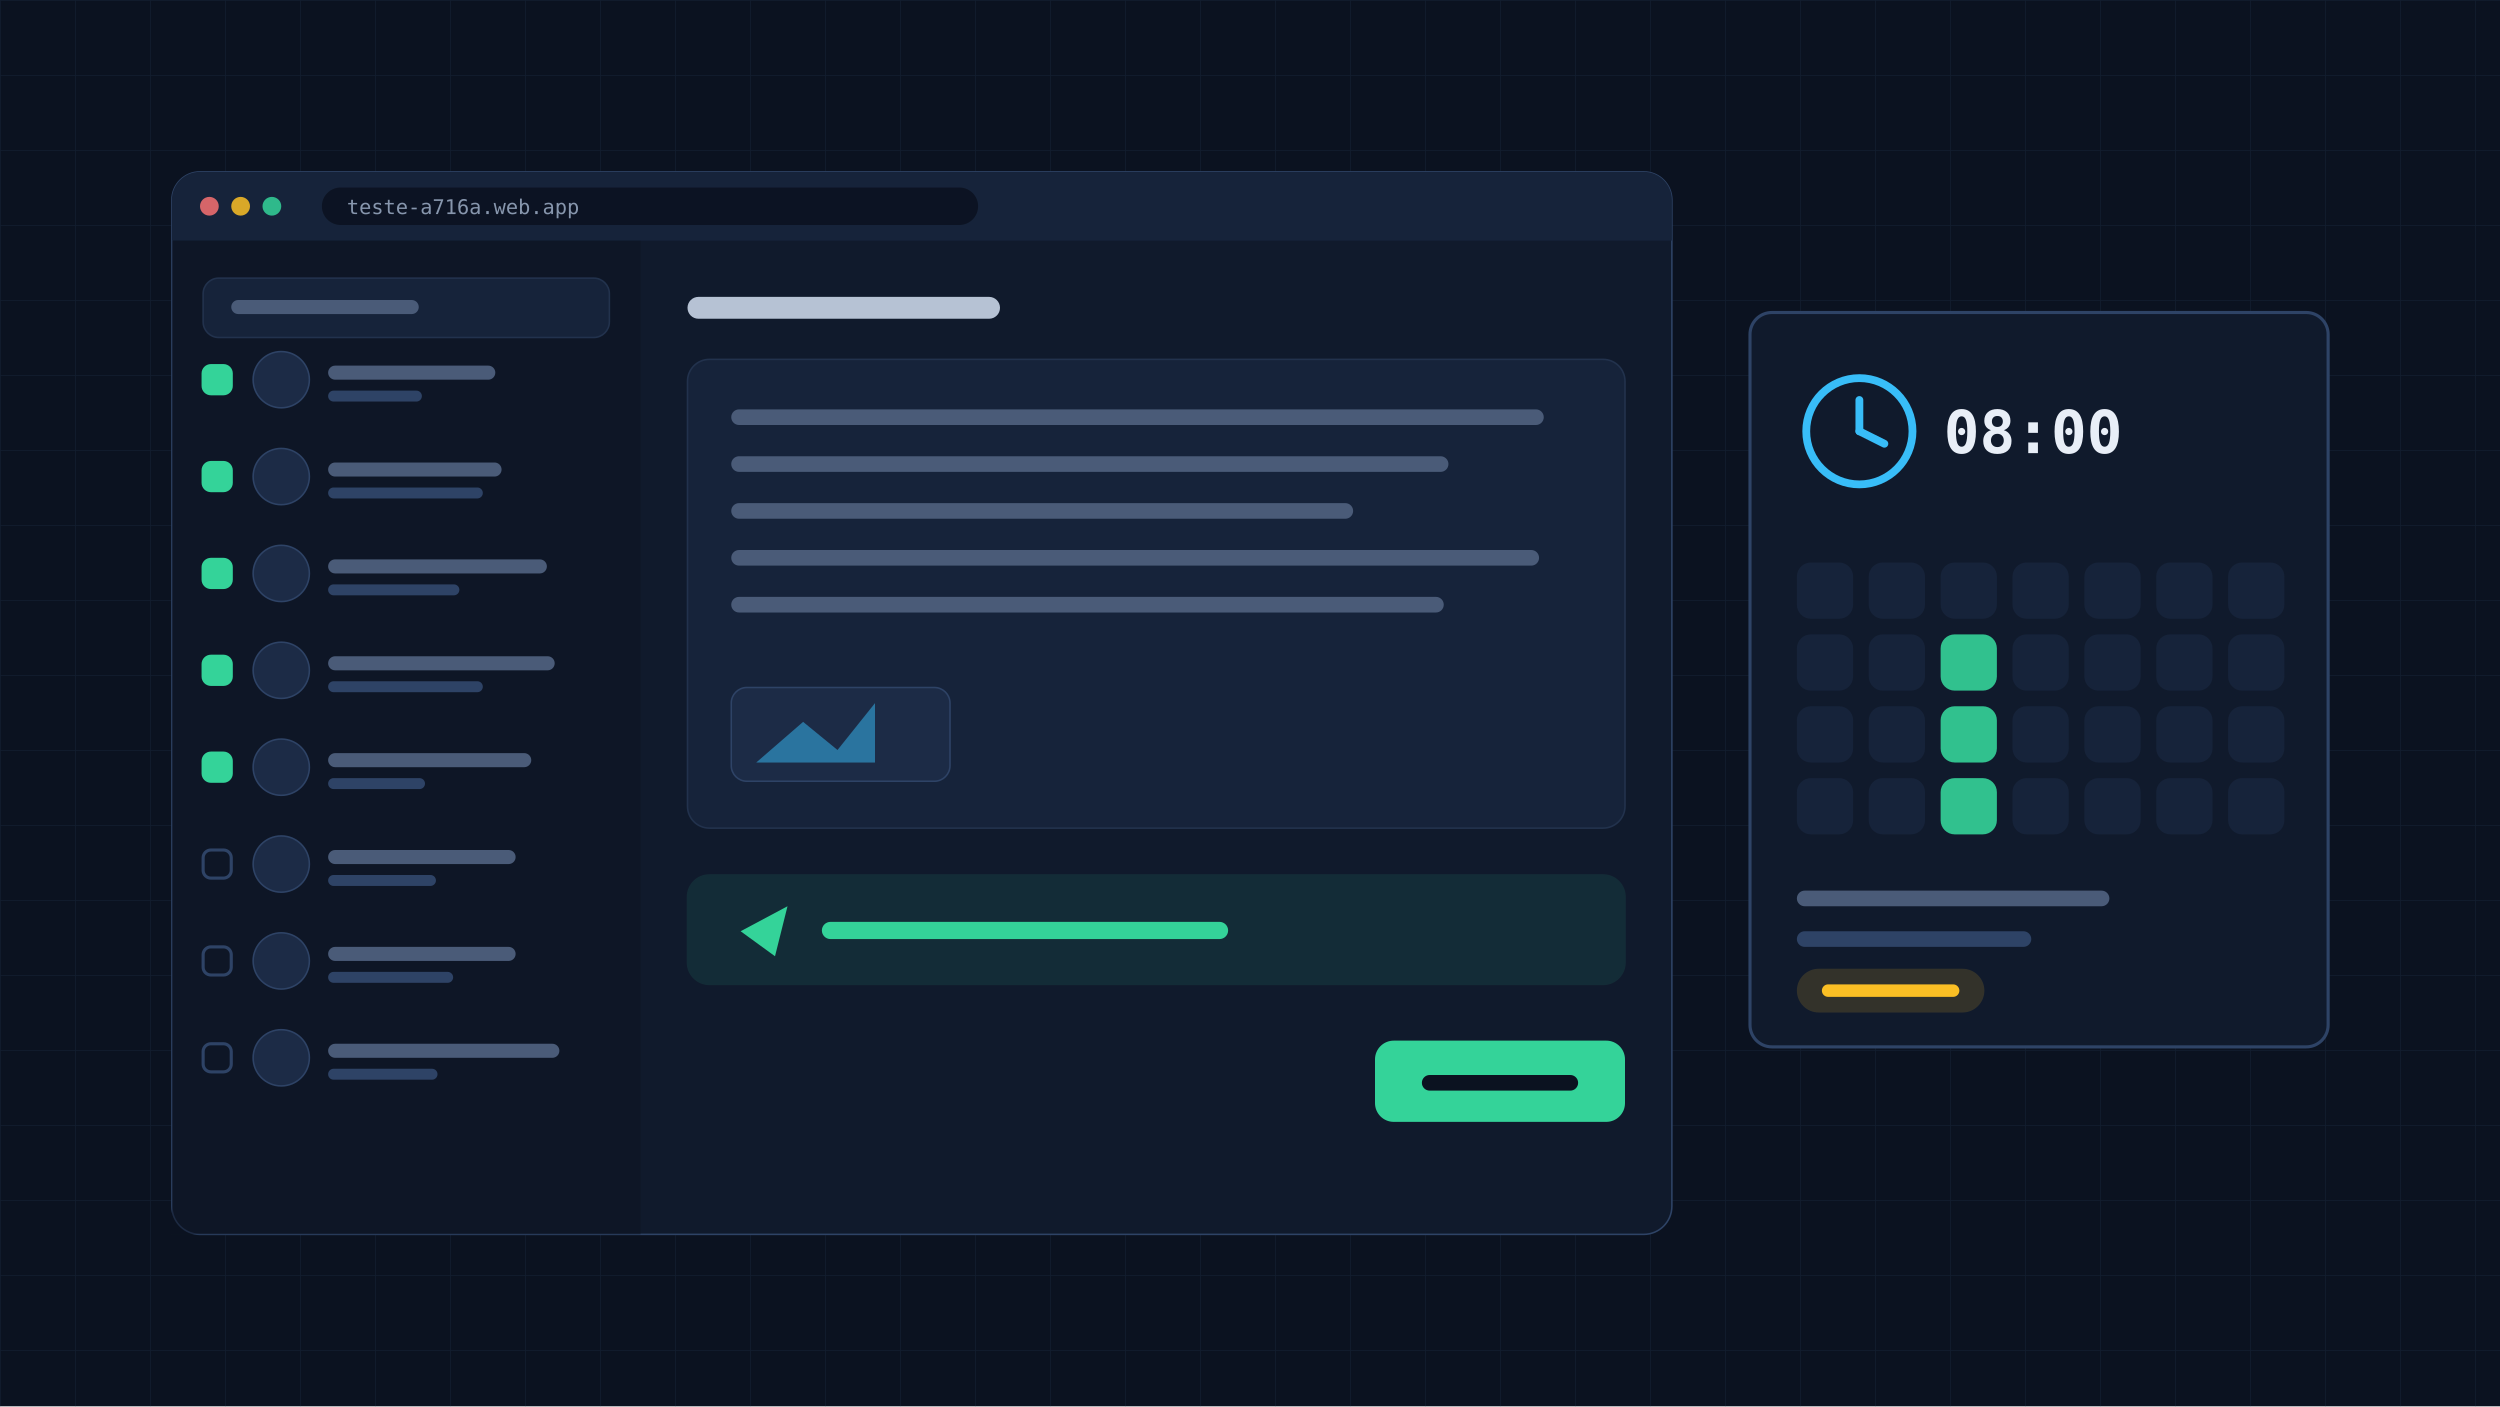
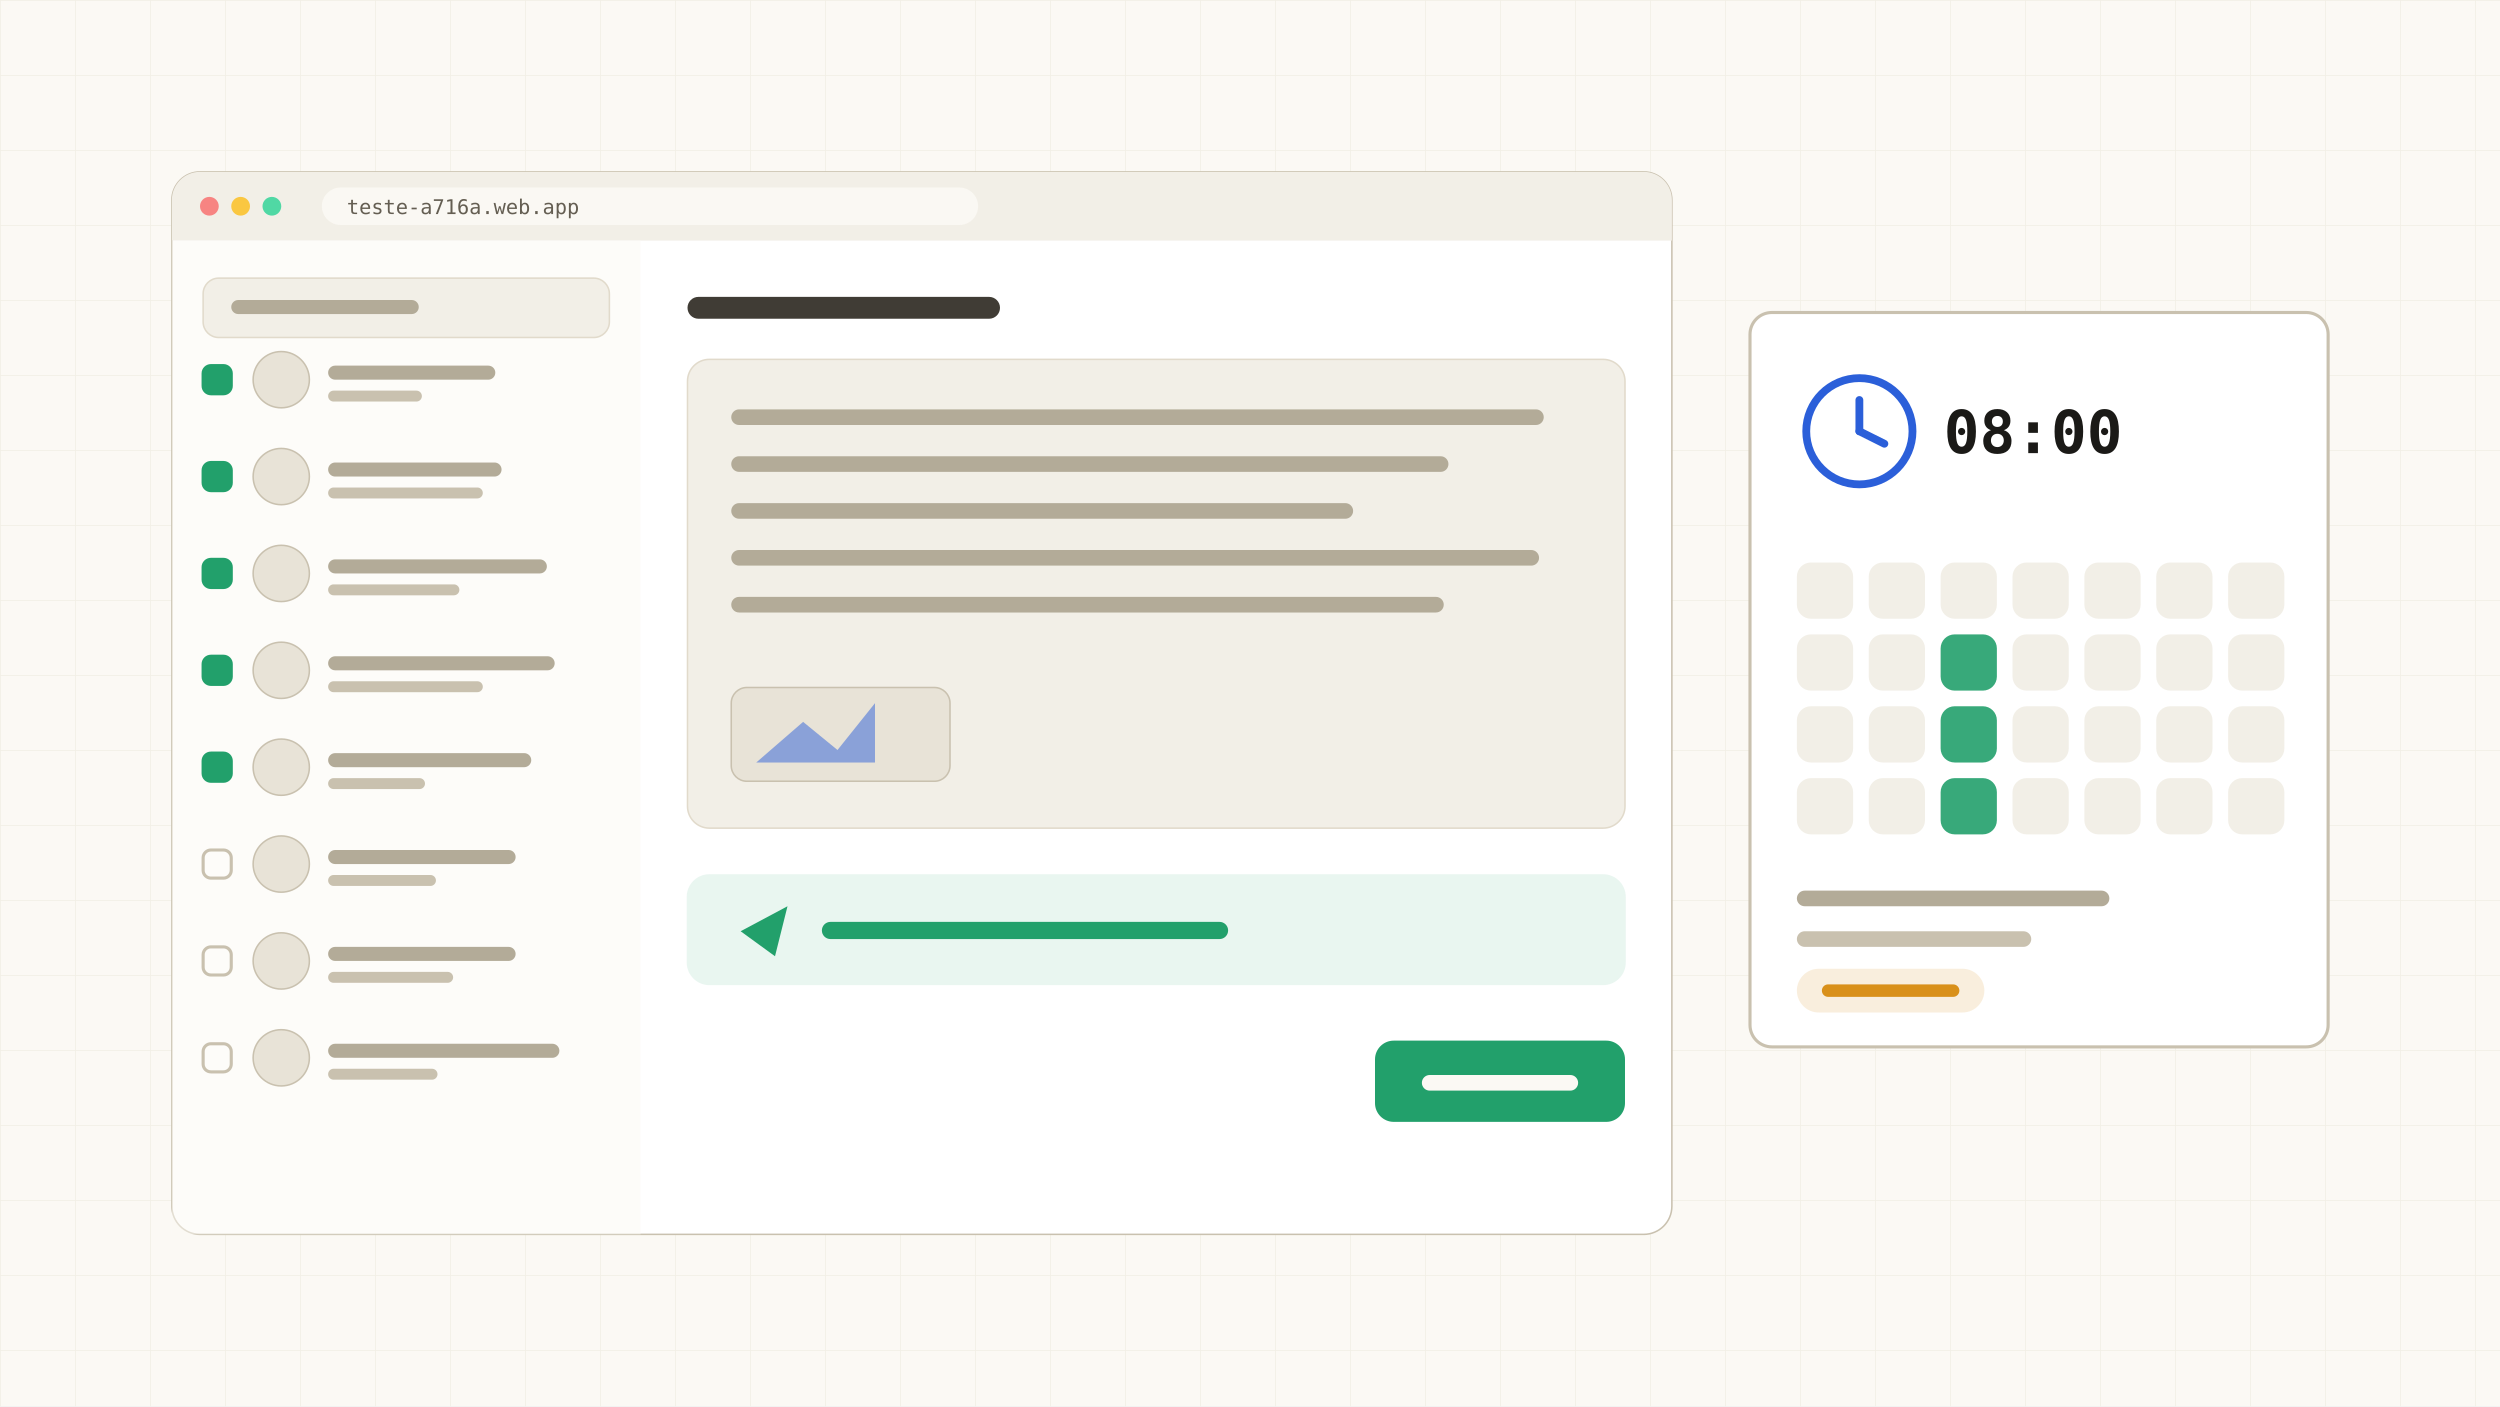
<svg xmlns="http://www.w3.org/2000/svg" width="1600" height="900" viewBox="0 0 1600 900">
  <defs>
    <linearGradient id="grad">
-       <stop offset="0" stop-color="#34D399" />
-       <stop offset="1" stop-color="#34D399" />
+       <stop offset="0" stop-color="#22A06B" />
+       <stop offset="1" stop-color="#22A06B" />
    </linearGradient>
    <linearGradient id="gradH">
-       <stop offset="0" stop-color="#34D399" />
-       <stop offset="1" stop-color="#34D399" />
+       <stop offset="0" stop-color="#22A06B" />
+       <stop offset="1" stop-color="#22A06B" />
    </linearGradient>
    <linearGradient id="fadeDown" x1="0" y1="0" x2="0" y2="1">
-       <stop offset="0" stop-color="#34D399" stop-opacity="0.35" />
-       <stop offset="1" stop-color="#34D399" stop-opacity="0" />
+       <stop offset="0" stop-color="#22A06B" stop-opacity="0.35" />
+       <stop offset="1" stop-color="#22A06B" stop-opacity="0" />
    </linearGradient>
    <linearGradient id="fadeDownBlue" x1="0" y1="0" x2="0" y2="1">
-       <stop offset="0" stop-color="#38BDF8" stop-opacity="0.35" />
-       <stop offset="1" stop-color="#38BDF8" stop-opacity="0" />
+       <stop offset="0" stop-color="#2B5FD9" stop-opacity="0.35" />
+       <stop offset="1" stop-color="#2B5FD9" stop-opacity="0" />
    </linearGradient>
    <radialGradient id="glowG">
-       <stop offset="0" stop-color="#10B981" stop-opacity="0.28" />
-       <stop offset="1" stop-color="#10B981" stop-opacity="0" />
+       <stop offset="0" stop-color="#0F7A4E" stop-opacity="0.28" />
+       <stop offset="1" stop-color="#0F7A4E" stop-opacity="0" />
    </radialGradient>
    <radialGradient id="glowB">
-       <stop offset="0" stop-color="#2563EB" stop-opacity="0.30" />
-       <stop offset="1" stop-color="#2563EB" stop-opacity="0" />
+       <stop offset="0" stop-color="#1F4FBF" stop-opacity="0.30" />
+       <stop offset="1" stop-color="#1F4FBF" stop-opacity="0" />
    </radialGradient>
    <pattern id="grid" width="48" height="48" patternUnits="userSpaceOnUse">
-       <path d="M48 0H0V48" fill="none" stroke="#22324D" stroke-width="1" />
+       <path d="M48 0H0V48" fill="none" stroke="#E1DACB" stroke-width="1" />
    </pattern>
    <filter id="shadow" x="-10%" y="-10%" width="120%" height="130%">
      <feDropShadow dx="0" dy="18" stdDeviation="22" flood-color="#000" flood-opacity="0.45" />
    </filter>
  </defs>
-   <rect x="0" y="0" width="1600" height="900" fill="#0B1220" />
+   <rect x="0" y="0" width="1600" height="900" fill="#FBF9F4" />
  <rect x="0" y="0" width="1600" height="900" fill="url(#grid)" opacity="0.35" />
  <g>
-     <rect x="110" y="110" width="960" height="680" rx="18" fill="#101A2C" stroke="#2E4366" />
-     <path d="M110 128a18 18 0 0 1 18 -18h924a18 18 0 0 1 18 18v26h-960z" fill="#16233A" />
+     <rect x="110" y="110" width="960" height="680" rx="18" fill="#FFFFFF" stroke="#C9C1AF" />
+     <path d="M110 128a18 18 0 0 1 18 -18h924a18 18 0 0 1 18 18v26h-960z" fill="#F2EFE7" />
    <circle cx="134" cy="132" r="6" fill="#F87171" opacity="0.85" />
    <circle cx="154" cy="132" r="6" fill="#FBBF24" opacity="0.85" />
    <circle cx="174" cy="132" r="6" fill="#34D399" opacity="0.85" />
-     <rect x="206" y="120" width="420" height="24" rx="12" fill="#0B1220" opacity="0.9" />
-     <text x="222" y="137" fill="#8796AD" font-size="13" font-weight="400" font-family="ui-monospace, 'SFMono-Regular', Menlo, Consolas, monospace" text-anchor="start">teste-a716a.web.app</text>
-     <rect x="110" y="154" width="300" height="636" fill="#0B1220" opacity="0.5" />
-     <rect x="130" y="178" width="260" height="38" rx="10" fill="#16233A" stroke="#22324D" />
-     <rect x="148" y="192" width="120" height="9" rx="4.5" fill="#4A5B78" />
+     <rect x="206" y="120" width="420" height="24" rx="12" fill="#FBF9F4" opacity="0.9" />
+     <text x="222" y="137" fill="#645E52" font-size="13" font-weight="400" font-family="ui-monospace, 'SFMono-Regular', Menlo, Consolas, monospace" text-anchor="start">teste-a716a.web.app</text>
+     <rect x="110" y="154" width="300" height="636" fill="#FBF9F4" opacity="0.5" />
+     <rect x="130" y="178" width="260" height="38" rx="10" fill="#F2EFE7" stroke="#E1DACB" />
+     <rect x="148" y="192" width="120" height="9" rx="4.5" fill="#B3AB98" />
    <g>
-       <rect x="130" y="234" width="18" height="18" rx="5" fill="#34D399" stroke="#34D399" stroke-width="2" />
-       <circle cx="180" cy="243" r="18" fill="#1C2B46" stroke="#2E4366" />
-       <rect x="210" y="234" width="107" height="9" rx="4.5" fill="#4A5B78" />
-       <rect x="210" y="250" width="60" height="7" rx="3.5" fill="#2E4366" />
+       <rect x="130" y="234" width="18" height="18" rx="5" fill="#22A06B" stroke="#22A06B" stroke-width="2" />
+       <circle cx="180" cy="243" r="18" fill="#E8E3D7" stroke="#C9C1AF" />
+       <rect x="210" y="234" width="107" height="9" rx="4.5" fill="#B3AB98" />
+       <rect x="210" y="250" width="60" height="7" rx="3.5" fill="#C9C1AF" />
    </g>
    <g>
-       <rect x="130" y="296" width="18" height="18" rx="5" fill="#34D399" stroke="#34D399" stroke-width="2" />
-       <circle cx="180" cy="305" r="18" fill="#1C2B46" stroke="#2E4366" />
-       <rect x="210" y="296" width="111" height="9" rx="4.5" fill="#4A5B78" />
-       <rect x="210" y="312" width="99" height="7" rx="3.5" fill="#2E4366" />
+       <rect x="130" y="296" width="18" height="18" rx="5" fill="#22A06B" stroke="#22A06B" stroke-width="2" />
+       <circle cx="180" cy="305" r="18" fill="#E8E3D7" stroke="#C9C1AF" />
+       <rect x="210" y="296" width="111" height="9" rx="4.5" fill="#B3AB98" />
+       <rect x="210" y="312" width="99" height="7" rx="3.5" fill="#C9C1AF" />
    </g>
    <g>
-       <rect x="130" y="358" width="18" height="18" rx="5" fill="#34D399" stroke="#34D399" stroke-width="2" />
-       <circle cx="180" cy="367" r="18" fill="#1C2B46" stroke="#2E4366" />
-       <rect x="210" y="358" width="140" height="9" rx="4.5" fill="#4A5B78" />
-       <rect x="210" y="374" width="84" height="7" rx="3.5" fill="#2E4366" />
+       <rect x="130" y="358" width="18" height="18" rx="5" fill="#22A06B" stroke="#22A06B" stroke-width="2" />
+       <circle cx="180" cy="367" r="18" fill="#E8E3D7" stroke="#C9C1AF" />
+       <rect x="210" y="358" width="140" height="9" rx="4.5" fill="#B3AB98" />
+       <rect x="210" y="374" width="84" height="7" rx="3.5" fill="#C9C1AF" />
    </g>
    <g>
-       <rect x="130" y="420" width="18" height="18" rx="5" fill="#34D399" stroke="#34D399" stroke-width="2" />
-       <circle cx="180" cy="429" r="18" fill="#1C2B46" stroke="#2E4366" />
-       <rect x="210" y="420" width="145" height="9" rx="4.5" fill="#4A5B78" />
-       <rect x="210" y="436" width="99" height="7" rx="3.5" fill="#2E4366" />
+       <rect x="130" y="420" width="18" height="18" rx="5" fill="#22A06B" stroke="#22A06B" stroke-width="2" />
+       <circle cx="180" cy="429" r="18" fill="#E8E3D7" stroke="#C9C1AF" />
+       <rect x="210" y="420" width="145" height="9" rx="4.5" fill="#B3AB98" />
+       <rect x="210" y="436" width="99" height="7" rx="3.5" fill="#C9C1AF" />
    </g>
    <g>
-       <rect x="130" y="482" width="18" height="18" rx="5" fill="#34D399" stroke="#34D399" stroke-width="2" />
-       <circle cx="180" cy="491" r="18" fill="#1C2B46" stroke="#2E4366" />
-       <rect x="210" y="482" width="130" height="9" rx="4.5" fill="#4A5B78" />
-       <rect x="210" y="498" width="62" height="7" rx="3.5" fill="#2E4366" />
+       <rect x="130" y="482" width="18" height="18" rx="5" fill="#22A06B" stroke="#22A06B" stroke-width="2" />
+       <circle cx="180" cy="491" r="18" fill="#E8E3D7" stroke="#C9C1AF" />
+       <rect x="210" y="482" width="130" height="9" rx="4.5" fill="#B3AB98" />
+       <rect x="210" y="498" width="62" height="7" rx="3.5" fill="#C9C1AF" />
    </g>
    <g>
-       <rect x="130" y="544" width="18" height="18" rx="5" fill="none" stroke="#2E4366" stroke-width="2" />
-       <circle cx="180" cy="553" r="18" fill="#1C2B46" stroke="#2E4366" />
-       <rect x="210" y="544" width="120" height="9" rx="4.5" fill="#4A5B78" />
-       <rect x="210" y="560" width="69" height="7" rx="3.5" fill="#2E4366" />
+       <rect x="130" y="544" width="18" height="18" rx="5" fill="none" stroke="#C9C1AF" stroke-width="2" />
+       <circle cx="180" cy="553" r="18" fill="#E8E3D7" stroke="#C9C1AF" />
+       <rect x="210" y="544" width="120" height="9" rx="4.5" fill="#B3AB98" />
+       <rect x="210" y="560" width="69" height="7" rx="3.5" fill="#C9C1AF" />
    </g>
    <g>
-       <rect x="130" y="606" width="18" height="18" rx="5" fill="none" stroke="#2E4366" stroke-width="2" />
-       <circle cx="180" cy="615" r="18" fill="#1C2B46" stroke="#2E4366" />
-       <rect x="210" y="606" width="120" height="9" rx="4.5" fill="#4A5B78" />
-       <rect x="210" y="622" width="80" height="7" rx="3.5" fill="#2E4366" />
+       <rect x="130" y="606" width="18" height="18" rx="5" fill="none" stroke="#C9C1AF" stroke-width="2" />
+       <circle cx="180" cy="615" r="18" fill="#E8E3D7" stroke="#C9C1AF" />
+       <rect x="210" y="606" width="120" height="9" rx="4.5" fill="#B3AB98" />
+       <rect x="210" y="622" width="80" height="7" rx="3.5" fill="#C9C1AF" />
    </g>
    <g>
-       <rect x="130" y="668" width="18" height="18" rx="5" fill="none" stroke="#2E4366" stroke-width="2" />
-       <circle cx="180" cy="677" r="18" fill="#1C2B46" stroke="#2E4366" />
-       <rect x="210" y="668" width="148" height="9" rx="4.5" fill="#4A5B78" />
-       <rect x="210" y="684" width="70" height="7" rx="3.5" fill="#2E4366" />
+       <rect x="130" y="668" width="18" height="18" rx="5" fill="none" stroke="#C9C1AF" stroke-width="2" />
+       <circle cx="180" cy="677" r="18" fill="#E8E3D7" stroke="#C9C1AF" />
+       <rect x="210" y="668" width="148" height="9" rx="4.5" fill="#B3AB98" />
+       <rect x="210" y="684" width="70" height="7" rx="3.5" fill="#C9C1AF" />
    </g>
-     <rect x="440" y="190" width="200" height="14" rx="7" fill="#B6C2D4" />
-     <rect x="440" y="230" width="600" height="300" rx="14" fill="#16233A" stroke="#22324D" />
-     <rect x="468" y="262" width="520" height="10" rx="5" fill="#4A5B78" />
-     <rect x="468" y="292" width="459" height="10" rx="5" fill="#4A5B78" />
-     <rect x="468" y="322" width="398" height="10" rx="5" fill="#4A5B78" />
-     <rect x="468" y="352" width="517" height="10" rx="5" fill="#4A5B78" />
-     <rect x="468" y="382" width="456" height="10" rx="5" fill="#4A5B78" />
-     <rect x="468" y="440" width="140" height="60" rx="10" fill="#1C2B46" stroke="#2E4366" />
-     <path d="M484 488 l30 -26 22 18 24 -30 v38z" fill="#38BDF8" opacity="0.5" />
-     <rect x="440" y="560" width="600" height="70" rx="14" fill="#34D399" opacity="0.1" stroke="#34D399" />
-     <path d="M474 596 L504 580 L496 612 Z" fill="#34D399" />
-     <rect x="526" y="590" width="260" height="11" rx="5.5" fill="#34D399" />
+     <rect x="440" y="190" width="200" height="14" rx="7" fill="#403C35" />
+     <rect x="440" y="230" width="600" height="300" rx="14" fill="#F2EFE7" stroke="#E1DACB" />
+     <rect x="468" y="262" width="520" height="10" rx="5" fill="#B3AB98" />
+     <rect x="468" y="292" width="459" height="10" rx="5" fill="#B3AB98" />
+     <rect x="468" y="322" width="398" height="10" rx="5" fill="#B3AB98" />
+     <rect x="468" y="352" width="517" height="10" rx="5" fill="#B3AB98" />
+     <rect x="468" y="382" width="456" height="10" rx="5" fill="#B3AB98" />
+     <rect x="468" y="440" width="140" height="60" rx="10" fill="#E8E3D7" stroke="#C9C1AF" />
+     <path d="M484 488 l30 -26 22 18 24 -30 v38z" fill="#2B5FD9" opacity="0.5" />
+     <rect x="440" y="560" width="600" height="70" rx="14" fill="#22A06B" opacity="0.1" stroke="#22A06B" />
+     <path d="M474 596 L504 580 L496 612 Z" fill="#22A06B" />
+     <rect x="526" y="590" width="260" height="11" rx="5.5" fill="#22A06B" />
    <rect x="880" y="666" width="160" height="52" rx="12" fill="url(#grad)" />
-     <rect x="910" y="688" width="100" height="10" rx="5" fill="#0B1220" />
+     <rect x="910" y="688" width="100" height="10" rx="5" fill="#FBF9F4" />
  </g>
-   <rect x="1120" y="200" width="370" height="470" rx="14" fill="#101A2C" stroke="#2E4366" stroke-width="2" />
-   <circle cx="1190" cy="276" r="34" fill="none" stroke="#38BDF8" stroke-width="5" />
-   <line x1="1190" y1="276" x2="1190" y2="256" stroke="#38BDF8" stroke-width="5" stroke-linecap="round" />
-   <line x1="1190" y1="276" x2="1206" y2="284" stroke="#38BDF8" stroke-width="5" stroke-linecap="round" />
-   <text x="1244" y="290" fill="#E8EEF7" font-size="38" font-weight="700" font-family="ui-monospace, 'SFMono-Regular', Menlo, Consolas, monospace" text-anchor="start">08:00</text>
-   <rect x="1150" y="360" width="36" height="36" rx="9" fill="#16233A" opacity="1" />
-   <rect x="1196" y="360" width="36" height="36" rx="9" fill="#16233A" opacity="1" />
-   <rect x="1242" y="360" width="36" height="36" rx="9" fill="#16233A" opacity="1" />
-   <rect x="1288" y="360" width="36" height="36" rx="9" fill="#16233A" opacity="1" />
-   <rect x="1334" y="360" width="36" height="36" rx="9" fill="#16233A" opacity="1" />
-   <rect x="1380" y="360" width="36" height="36" rx="9" fill="#16233A" opacity="1" />
-   <rect x="1426" y="360" width="36" height="36" rx="9" fill="#16233A" opacity="1" />
-   <rect x="1150" y="406" width="36" height="36" rx="9" fill="#16233A" opacity="1" />
-   <rect x="1196" y="406" width="36" height="36" rx="9" fill="#16233A" opacity="1" />
-   <rect x="1242" y="406" width="36" height="36" rx="9" fill="#34D399" opacity="0.9" />
-   <rect x="1288" y="406" width="36" height="36" rx="9" fill="#16233A" opacity="1" />
-   <rect x="1334" y="406" width="36" height="36" rx="9" fill="#16233A" opacity="1" />
-   <rect x="1380" y="406" width="36" height="36" rx="9" fill="#16233A" opacity="1" />
-   <rect x="1426" y="406" width="36" height="36" rx="9" fill="#16233A" opacity="1" />
-   <rect x="1150" y="452" width="36" height="36" rx="9" fill="#16233A" opacity="1" />
-   <rect x="1196" y="452" width="36" height="36" rx="9" fill="#16233A" opacity="1" />
-   <rect x="1242" y="452" width="36" height="36" rx="9" fill="#34D399" opacity="0.9" />
-   <rect x="1288" y="452" width="36" height="36" rx="9" fill="#16233A" opacity="1" />
-   <rect x="1334" y="452" width="36" height="36" rx="9" fill="#16233A" opacity="1" />
-   <rect x="1380" y="452" width="36" height="36" rx="9" fill="#16233A" opacity="1" />
-   <rect x="1426" y="452" width="36" height="36" rx="9" fill="#16233A" opacity="1" />
-   <rect x="1150" y="498" width="36" height="36" rx="9" fill="#16233A" opacity="1" />
-   <rect x="1196" y="498" width="36" height="36" rx="9" fill="#16233A" opacity="1" />
-   <rect x="1242" y="498" width="36" height="36" rx="9" fill="#34D399" opacity="0.9" />
-   <rect x="1288" y="498" width="36" height="36" rx="9" fill="#16233A" opacity="1" />
-   <rect x="1334" y="498" width="36" height="36" rx="9" fill="#16233A" opacity="1" />
-   <rect x="1380" y="498" width="36" height="36" rx="9" fill="#16233A" opacity="1" />
-   <rect x="1426" y="498" width="36" height="36" rx="9" fill="#16233A" opacity="1" />
-   <rect x="1150" y="570" width="200" height="10" rx="5" fill="#4A5B78" />
-   <rect x="1150" y="596" width="150" height="10" rx="5" fill="#2E4366" />
-   <rect x="1150" y="620" width="120" height="28" rx="14" fill="#FBBF24" opacity="0.15" />
-   <rect x="1166" y="630" width="88" height="8" rx="4" fill="#FBBF24" />
+   <rect x="1120" y="200" width="370" height="470" rx="14" fill="#FFFFFF" stroke="#C9C1AF" stroke-width="2" />
+   <circle cx="1190" cy="276" r="34" fill="none" stroke="#2B5FD9" stroke-width="5" />
+   <line x1="1190" y1="276" x2="1190" y2="256" stroke="#2B5FD9" stroke-width="5" stroke-linecap="round" />
+   <line x1="1190" y1="276" x2="1206" y2="284" stroke="#2B5FD9" stroke-width="5" stroke-linecap="round" />
+   <text x="1244" y="290" fill="#1B1A17" font-size="38" font-weight="700" font-family="ui-monospace, 'SFMono-Regular', Menlo, Consolas, monospace" text-anchor="start">08:00</text>
+   <rect x="1150" y="360" width="36" height="36" rx="9" fill="#F2EFE7" opacity="1" />
+   <rect x="1196" y="360" width="36" height="36" rx="9" fill="#F2EFE7" opacity="1" />
+   <rect x="1242" y="360" width="36" height="36" rx="9" fill="#F2EFE7" opacity="1" />
+   <rect x="1288" y="360" width="36" height="36" rx="9" fill="#F2EFE7" opacity="1" />
+   <rect x="1334" y="360" width="36" height="36" rx="9" fill="#F2EFE7" opacity="1" />
+   <rect x="1380" y="360" width="36" height="36" rx="9" fill="#F2EFE7" opacity="1" />
+   <rect x="1426" y="360" width="36" height="36" rx="9" fill="#F2EFE7" opacity="1" />
+   <rect x="1150" y="406" width="36" height="36" rx="9" fill="#F2EFE7" opacity="1" />
+   <rect x="1196" y="406" width="36" height="36" rx="9" fill="#F2EFE7" opacity="1" />
+   <rect x="1242" y="406" width="36" height="36" rx="9" fill="#22A06B" opacity="0.9" />
+   <rect x="1288" y="406" width="36" height="36" rx="9" fill="#F2EFE7" opacity="1" />
+   <rect x="1334" y="406" width="36" height="36" rx="9" fill="#F2EFE7" opacity="1" />
+   <rect x="1380" y="406" width="36" height="36" rx="9" fill="#F2EFE7" opacity="1" />
+   <rect x="1426" y="406" width="36" height="36" rx="9" fill="#F2EFE7" opacity="1" />
+   <rect x="1150" y="452" width="36" height="36" rx="9" fill="#F2EFE7" opacity="1" />
+   <rect x="1196" y="452" width="36" height="36" rx="9" fill="#F2EFE7" opacity="1" />
+   <rect x="1242" y="452" width="36" height="36" rx="9" fill="#22A06B" opacity="0.9" />
+   <rect x="1288" y="452" width="36" height="36" rx="9" fill="#F2EFE7" opacity="1" />
+   <rect x="1334" y="452" width="36" height="36" rx="9" fill="#F2EFE7" opacity="1" />
+   <rect x="1380" y="452" width="36" height="36" rx="9" fill="#F2EFE7" opacity="1" />
+   <rect x="1426" y="452" width="36" height="36" rx="9" fill="#F2EFE7" opacity="1" />
+   <rect x="1150" y="498" width="36" height="36" rx="9" fill="#F2EFE7" opacity="1" />
+   <rect x="1196" y="498" width="36" height="36" rx="9" fill="#F2EFE7" opacity="1" />
+   <rect x="1242" y="498" width="36" height="36" rx="9" fill="#22A06B" opacity="0.9" />
+   <rect x="1288" y="498" width="36" height="36" rx="9" fill="#F2EFE7" opacity="1" />
+   <rect x="1334" y="498" width="36" height="36" rx="9" fill="#F2EFE7" opacity="1" />
+   <rect x="1380" y="498" width="36" height="36" rx="9" fill="#F2EFE7" opacity="1" />
+   <rect x="1426" y="498" width="36" height="36" rx="9" fill="#F2EFE7" opacity="1" />
+   <rect x="1150" y="570" width="200" height="10" rx="5" fill="#B3AB98" />
+   <rect x="1150" y="596" width="150" height="10" rx="5" fill="#C9C1AF" />
+   <rect x="1150" y="620" width="120" height="28" rx="14" fill="#D9901A" opacity="0.15" />
+   <rect x="1166" y="630" width="88" height="8" rx="4" fill="#D9901A" />
</svg>
